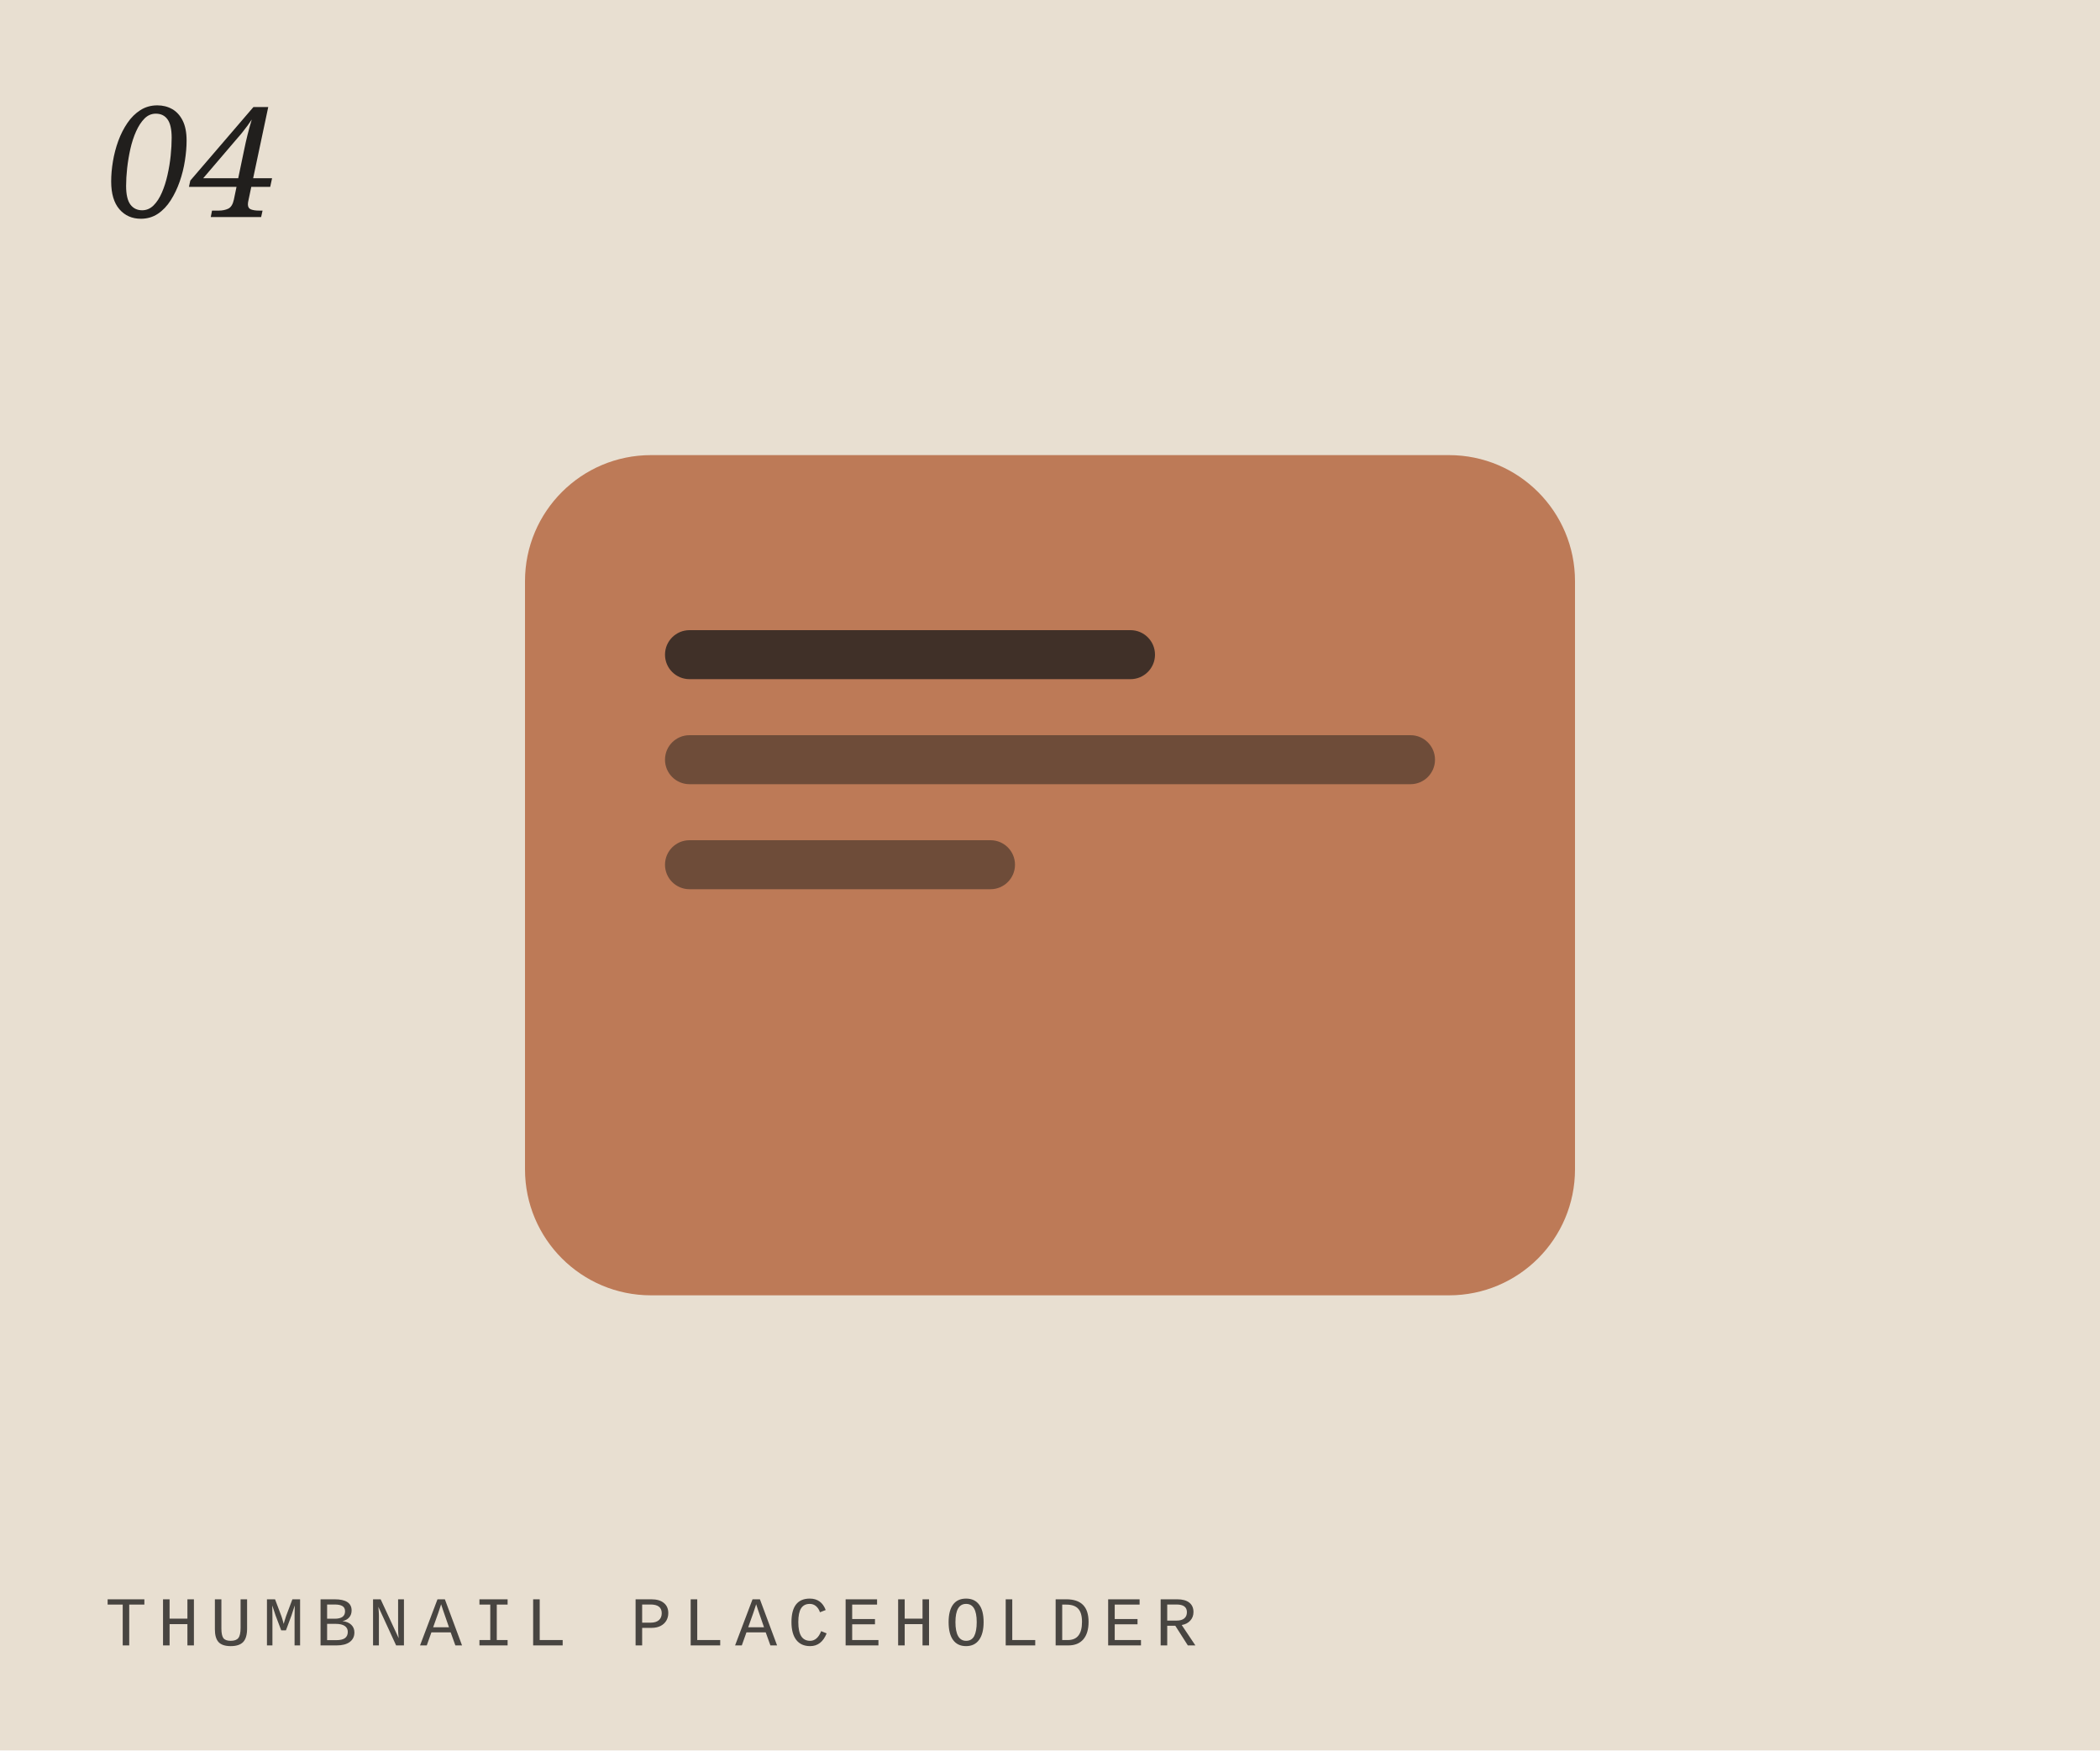
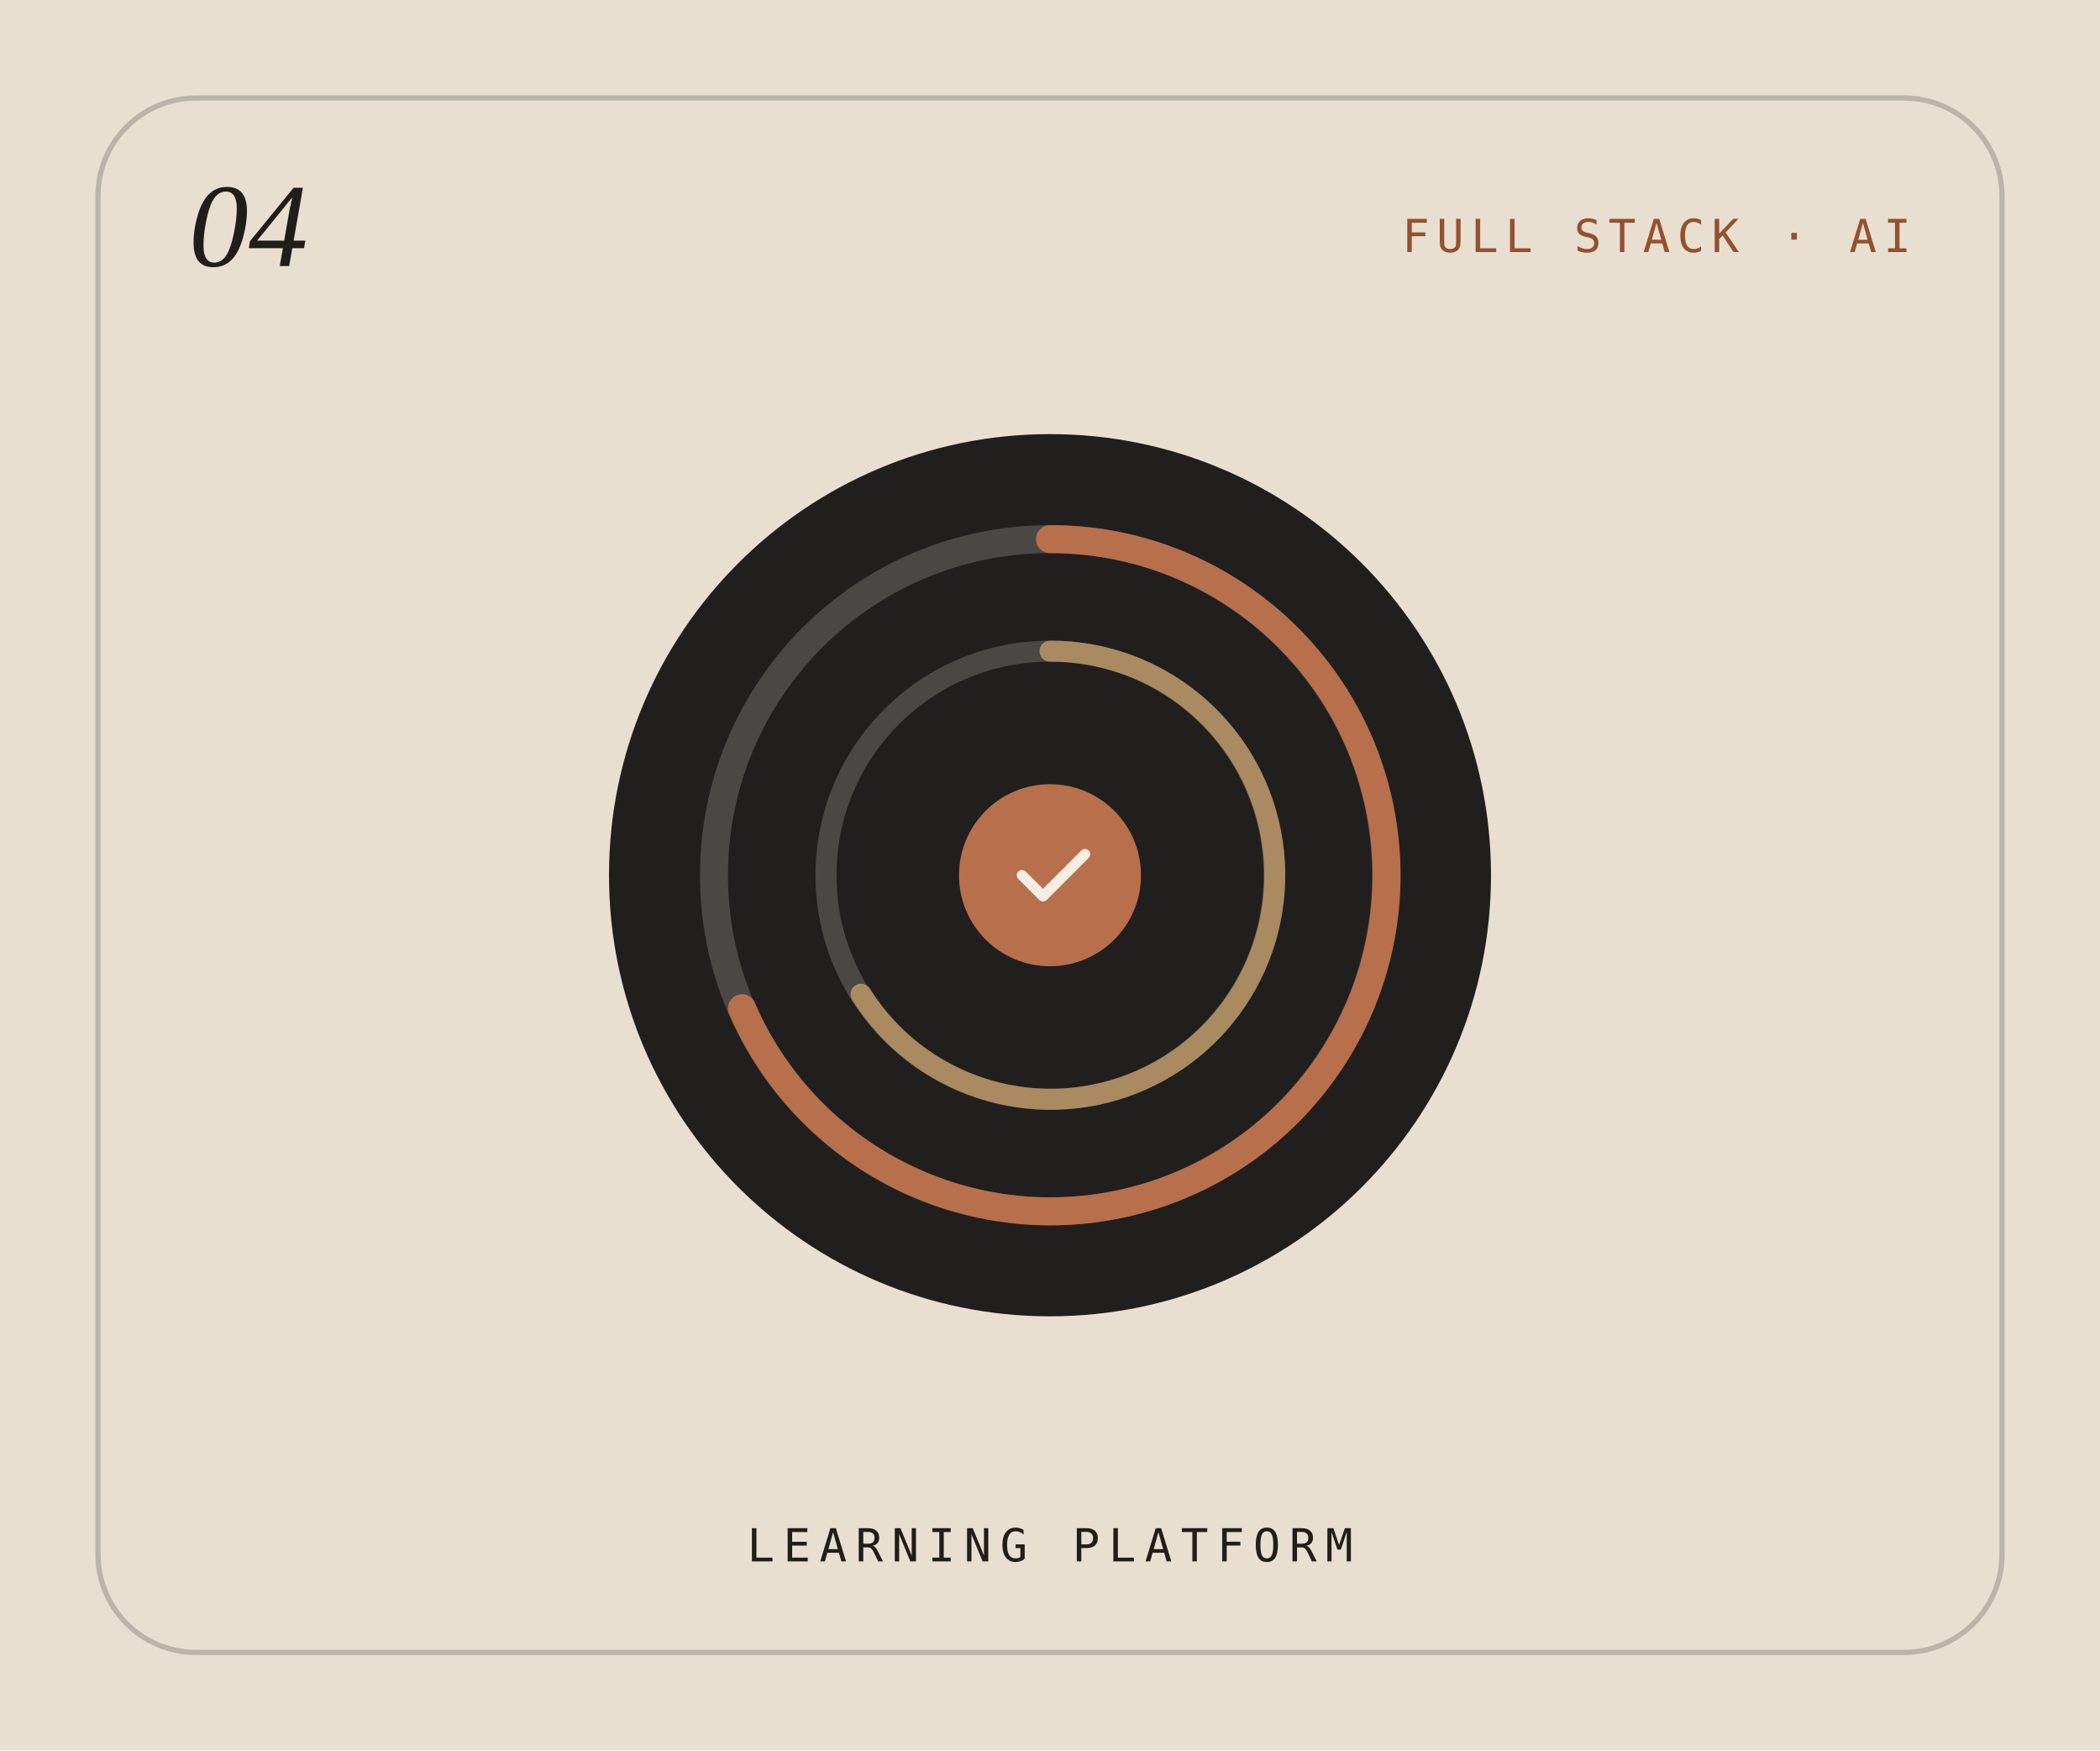
- <svg xmlns="http://www.w3.org/2000/svg" viewBox="0 0 600 500" width="600" height="500" role="img" aria-label="Project thumbnail placeholder 04">
+ <svg xmlns="http://www.w3.org/2000/svg" viewBox="0 0 600 500" width="600" height="500" role="img" aria-label="04 — AI-Powered Learning Platform">
  <rect width="600" height="500" fill="#E8DFD1" />
-   <rect x="150" y="130" width="300" height="240" rx="36" fill="#B86F4B" fill-opacity=".9" />
-   <rect x="190" y="180" width="140" height="14" rx="7" fill="#211F1D" fill-opacity=".8" />
-   <rect x="190" y="210" width="220" height="14" rx="7" fill="#211F1D" fill-opacity=".5" />
-   <rect x="190" y="240" width="100" height="14" rx="7" fill="#211F1D" fill-opacity=".5" />
-   <text x="30" y="62" font-family="Georgia,serif" font-size="44" font-style="italic" fill="#211F1D">04</text>
-   <text x="30" y="470" font-family="Courier New,monospace" font-size="20" letter-spacing="3" fill="#211F1D" fill-opacity=".8">THUMBNAIL PLACEHOLDER</text>
+   <rect x="28" y="28" width="544" height="444" rx="28" fill="none" stroke="#211E1A" stroke-opacity="0.22" stroke-width="1.5" />
+   <circle cx="300" cy="250" r="126" fill="#211F1D" />
+   <circle cx="300" cy="250" r="96" fill="none" stroke="#F3EDE2" stroke-opacity="0.2" stroke-width="8" />
+   <path d="M 300 154 A 96 96 0 1 1 212 288" fill="none" stroke="#B86F4B" stroke-width="8" stroke-linecap="round" />
+   <circle cx="300" cy="250" r="64" fill="none" stroke="#F3EDE2" stroke-opacity="0.2" stroke-width="6" />
+   <path d="M 300 186 A 64 64 0 1 1 246 284" fill="none" stroke="#A98A61" stroke-width="6" stroke-linecap="round" />
+   <circle cx="300" cy="250" r="26" fill="#B86F4B" />
+   <path d="M 292 250 L 298 256 L 310 244" fill="none" stroke="#F3EDE2" stroke-width="3" stroke-linecap="round" stroke-linejoin="round" />
+   <text x="54" y="76" font-family="Georgia, 'Times New Roman', serif" font-size="34" font-style="italic" fill="#211E1A">04</text>
+   <text x="546" y="72" text-anchor="end" font-family="Consolas, monospace" font-size="13" letter-spacing="2" fill="#94512F">FULL STACK · AI</text>
+   <text x="300" y="446" text-anchor="middle" font-family="Consolas, monospace" font-size="13" letter-spacing="2.5" fill="#211E1A">LEARNING PLATFORM</text>
</svg>
